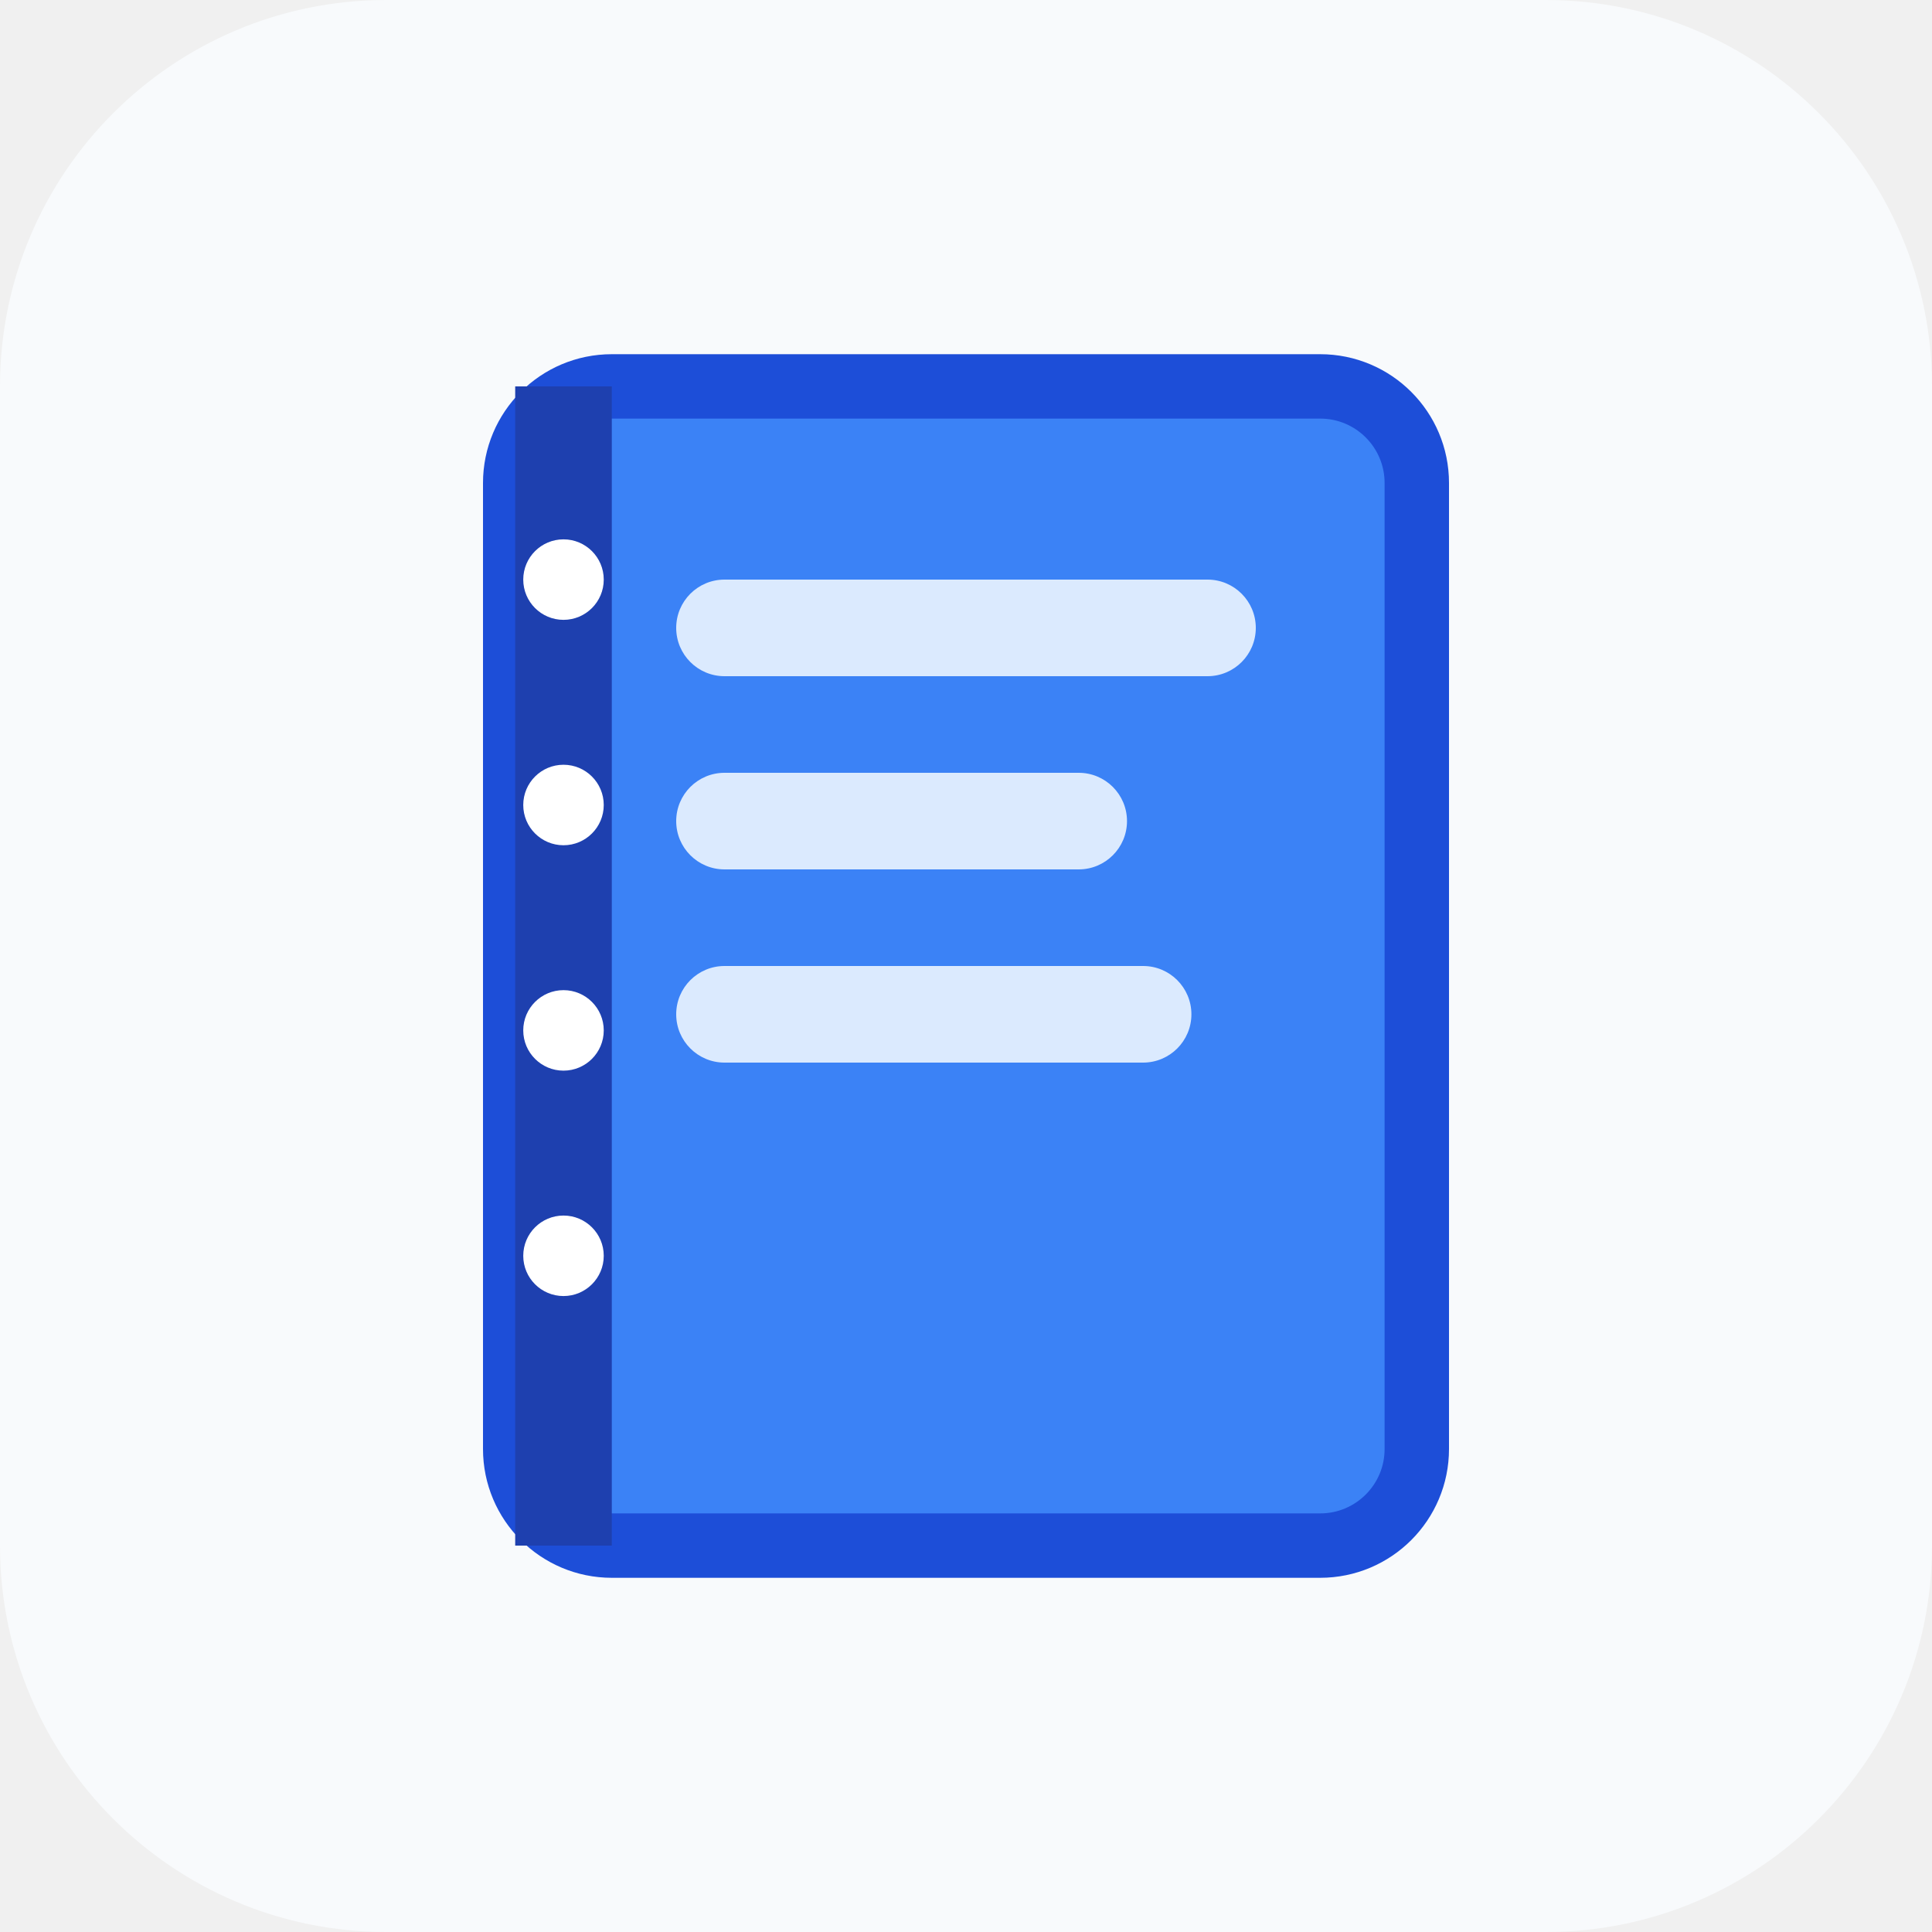
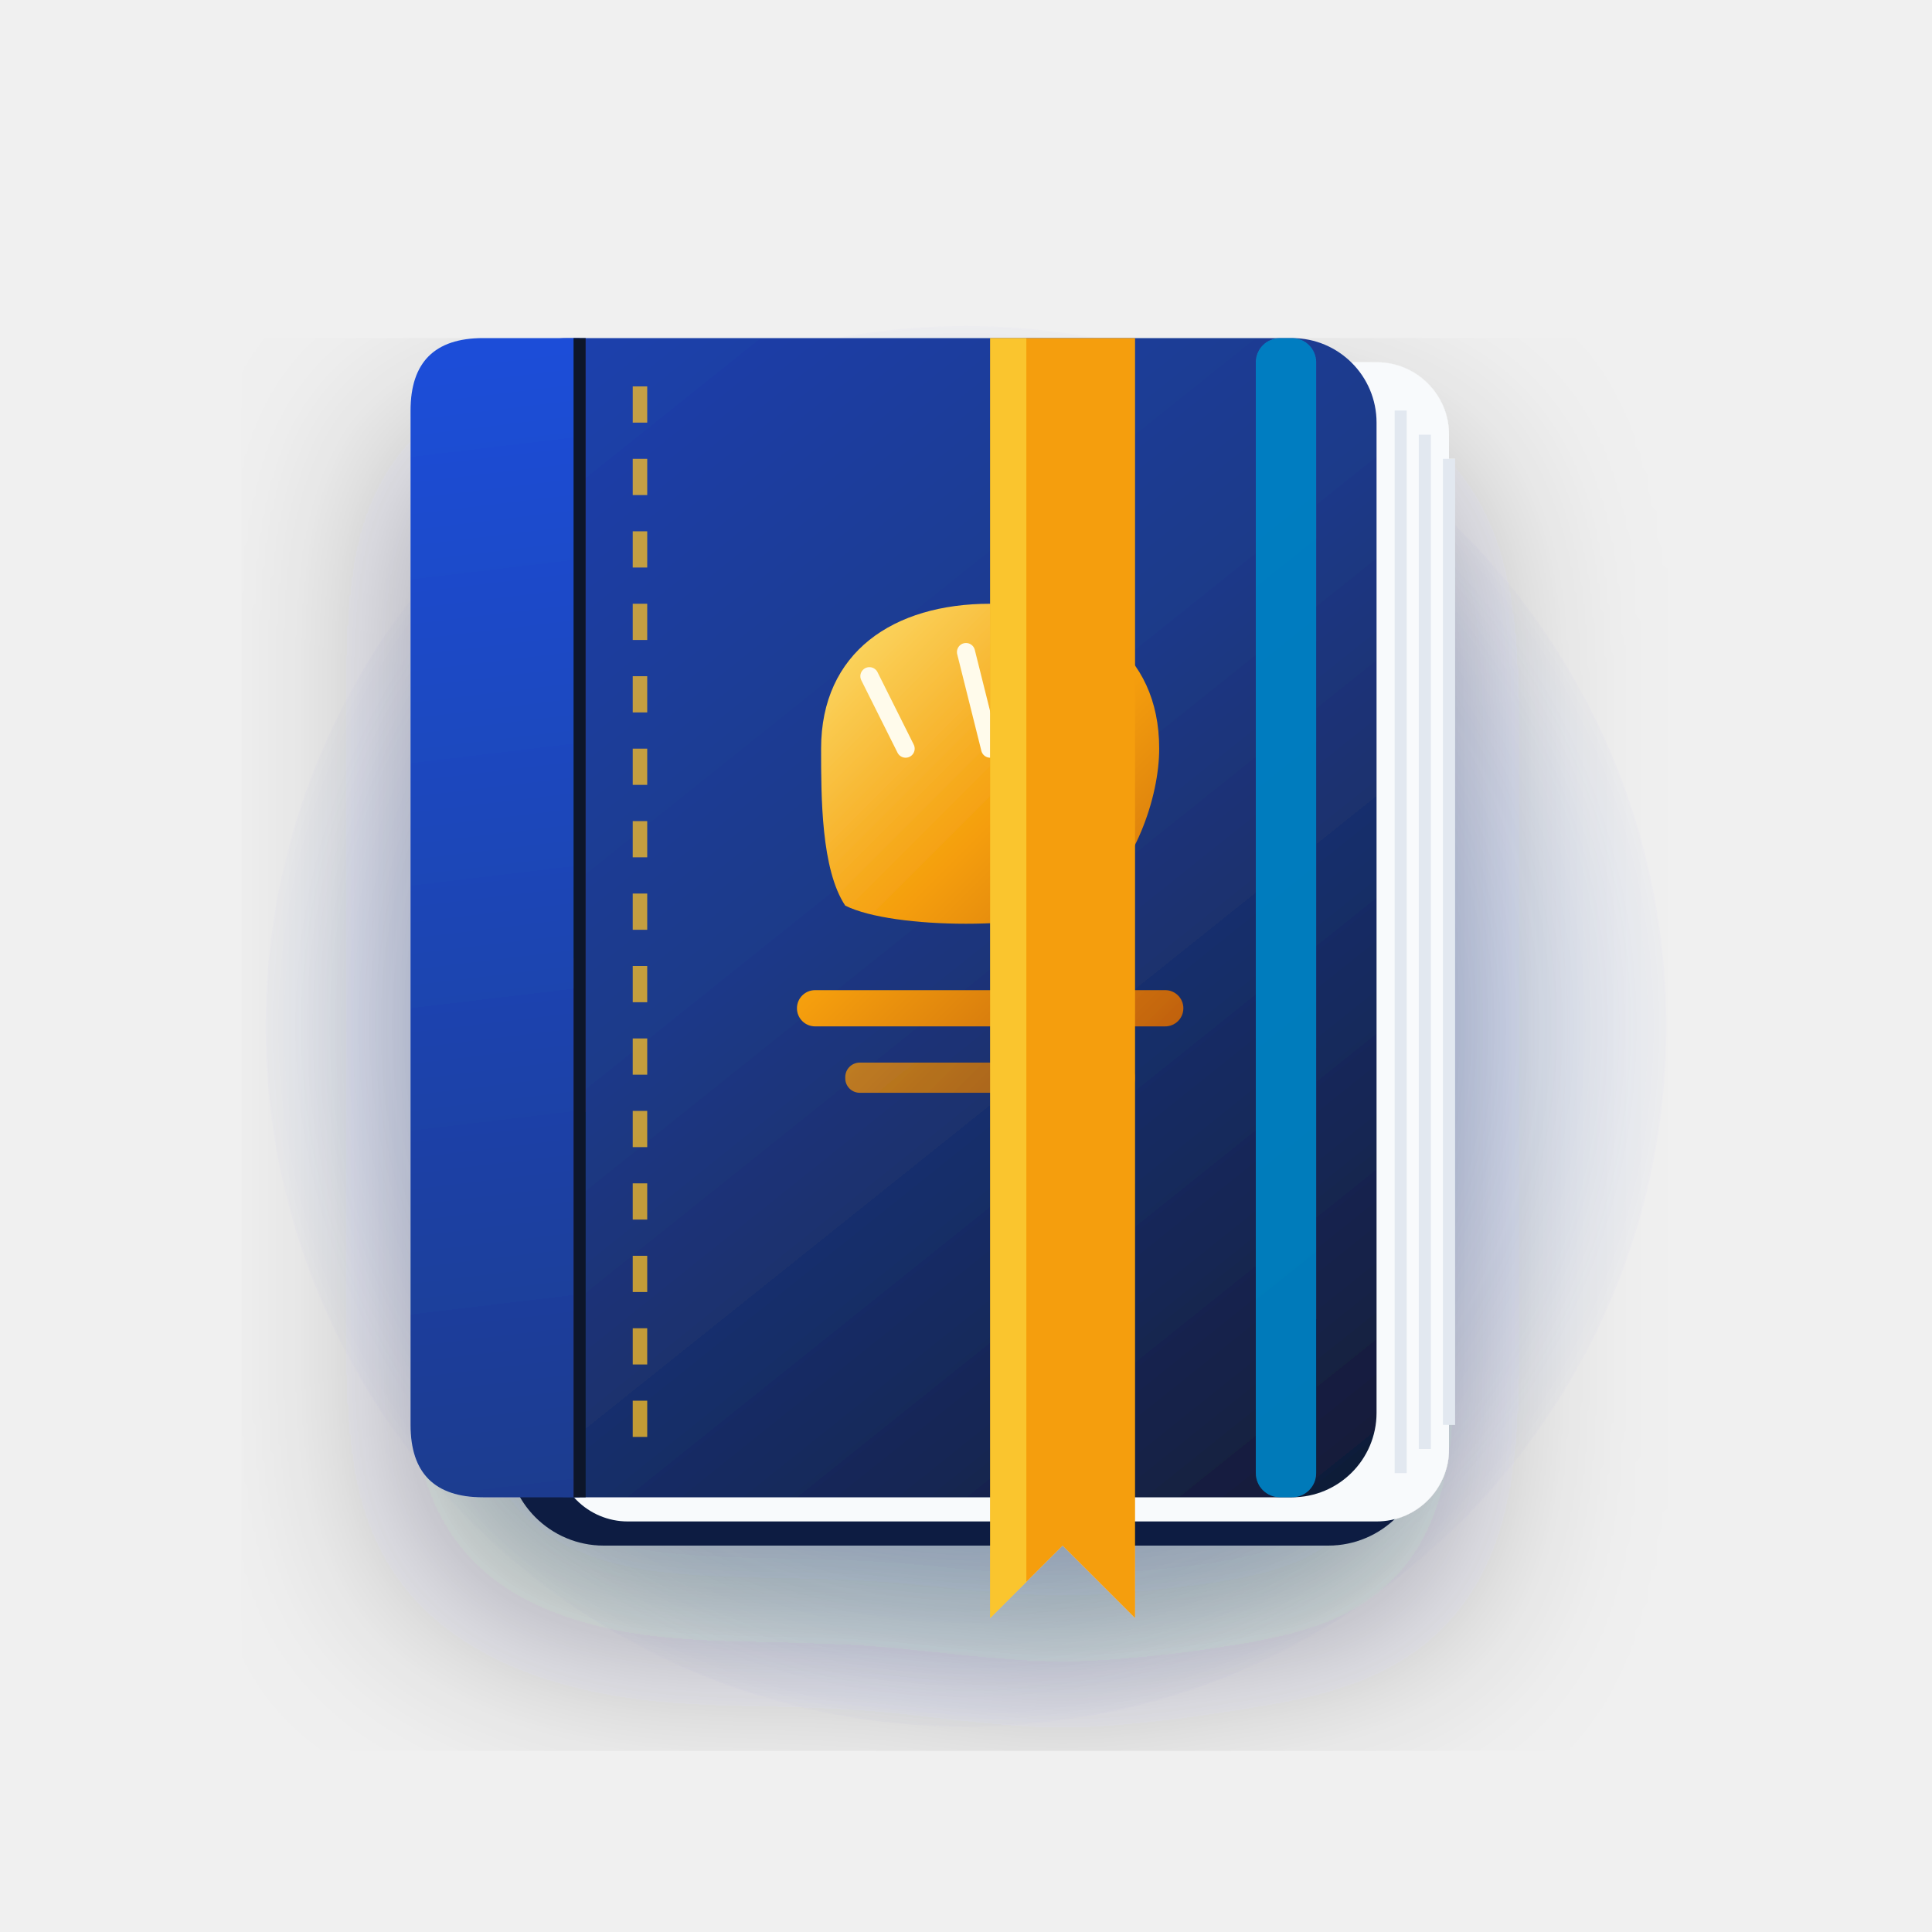
- <svg xmlns="http://www.w3.org/2000/svg" viewBox="0 0 120 120" fill="none">
-   <rect width="120" height="120" rx="24" fill="#F8FAFC" />
-   <rect x="32" y="24" width="56" height="72" rx="6" fill="#3B82F6" stroke="#1D4ED8" stroke-width="4" />
-   <rect x="42" y="36" width="36" height="6" rx="3" fill="#DBEAFE" />
-   <rect x="42" y="48" width="28" height="6" rx="3" fill="#DBEAFE" />
-   <rect x="42" y="60" width="32" height="6" rx="3" fill="#DBEAFE" />
-   <path d="M32 24H38V96H32V24Z" fill="#1E40AF" />
-   <circle cx="35" cy="36" r="2.5" fill="#FFFFFF" />
-   <circle cx="35" cy="50" r="2.5" fill="#FFFFFF" />
-   <circle cx="35" cy="64" r="2.5" fill="#FFFFFF" />
-   <circle cx="35" cy="78" r="2.5" fill="#FFFFFF" />
+ <svg xmlns="http://www.w3.org/2000/svg" viewBox="0 0 160 160" fill="none">
+   <defs>
+     <radialGradient id="nb-aura" cx="80" cy="85" r="60" gradientUnits="userSpaceOnUse">
+       <stop offset="0%" stop-color="#DBEAFE" stop-opacity="0.8" />
+       <stop offset="60%" stop-color="#3B82F6" stop-opacity="0.2" />
+       <stop offset="100%" stop-color="#1D4ED8" stop-opacity="0" />
+     </radialGradient>
+     <linearGradient id="nb-cover" x1="40" y1="30" x2="120" y2="130" gradientUnits="userSpaceOnUse">
+       <stop offset="0%" stop-color="#1E40AF" />
+       <stop offset="40%" stop-color="#1E3A8A" />
+       <stop offset="100%" stop-color="#0F172A" />
+     </linearGradient>
+     <linearGradient id="nb-spine" x1="36" y1="30" x2="48" y2="130" gradientUnits="userSpaceOnUse">
+       <stop offset="0%" stop-color="#1D4ED8" />
+       <stop offset="100%" stop-color="#1E3A8A" />
+     </linearGradient>
+     <linearGradient id="nb-gold" x1="60" y1="50" x2="100" y2="90" gradientUnits="userSpaceOnUse">
+       <stop offset="0%" stop-color="#FEF08A" />
+       <stop offset="50%" stop-color="#F59E0B" />
+       <stop offset="100%" stop-color="#B45309" />
+     </linearGradient>
+     <filter id="nb-shadow" x="20" y="20" width="120" height="125" filterUnits="userSpaceOnUse">
+       <feDropShadow dx="0" dy="8" stdDeviation="8" flood-color="#0F172A" flood-opacity="0.35" />
+     </filter>
+   </defs>
+   <circle cx="80" cy="85" r="58" fill="url(#nb-aura)" />
+   <g filter="url(#nb-shadow)">
+     <rect x="42" y="32" width="76" height="96" rx="8" fill="#091E42" />
+     <rect x="46" y="30" width="74" height="96" rx="6" fill="#F8FAFC" />
+     <path d="M116 34V122M118 36V120M120 38V118" stroke="#E2E8F0" stroke-width="1" />
+     <rect x="40" y="28" width="74" height="96" rx="7" fill="url(#nb-cover)" />
+     <path d="M40 28H48V124H40C36 124 34 122 34 118V34C34 30 36 28 40 28Z" fill="url(#nb-spine)" />
+     <line x1="48" y1="28" x2="48" y2="124" stroke="#0F172A" stroke-width="1" />
+     <line x1="53" y1="32" x2="53" y2="120" stroke="#FBBF24" stroke-width="1.2" stroke-dasharray="3 3" opacity="0.75" />
+     <path d="M68 62C68 54 74 50 82 50C90 50 96 54 96 62C96 66 94 72 90 75C86 77 74 77 70 75C68 72 68 66 68 62Z" fill="url(#nb-gold)" />
+     <path d="M72 56L75 62M80 54L82 62M88 56L86 62" stroke="#FFFBEB" stroke-width="1.5" stroke-linecap="round" />
+     <rect x="66" y="82" width="32" height="3" rx="1.5" fill="url(#nb-gold)" />
+     <rect x="70" y="88" width="24" height="2.5" rx="1.2" fill="url(#nb-gold)" opacity="0.8" />
+     <path d="M82 28V134L88 128L94 134V28H82Z" fill="#F59E0B" />
+     <path d="M82 28V134L85 131V28H82Z" fill="#FDE047" opacity="0.6" />
+     <rect x="104" y="28" width="5" height="96" rx="2" fill="#0284C7" opacity="0.9" />
+   </g>
</svg>
